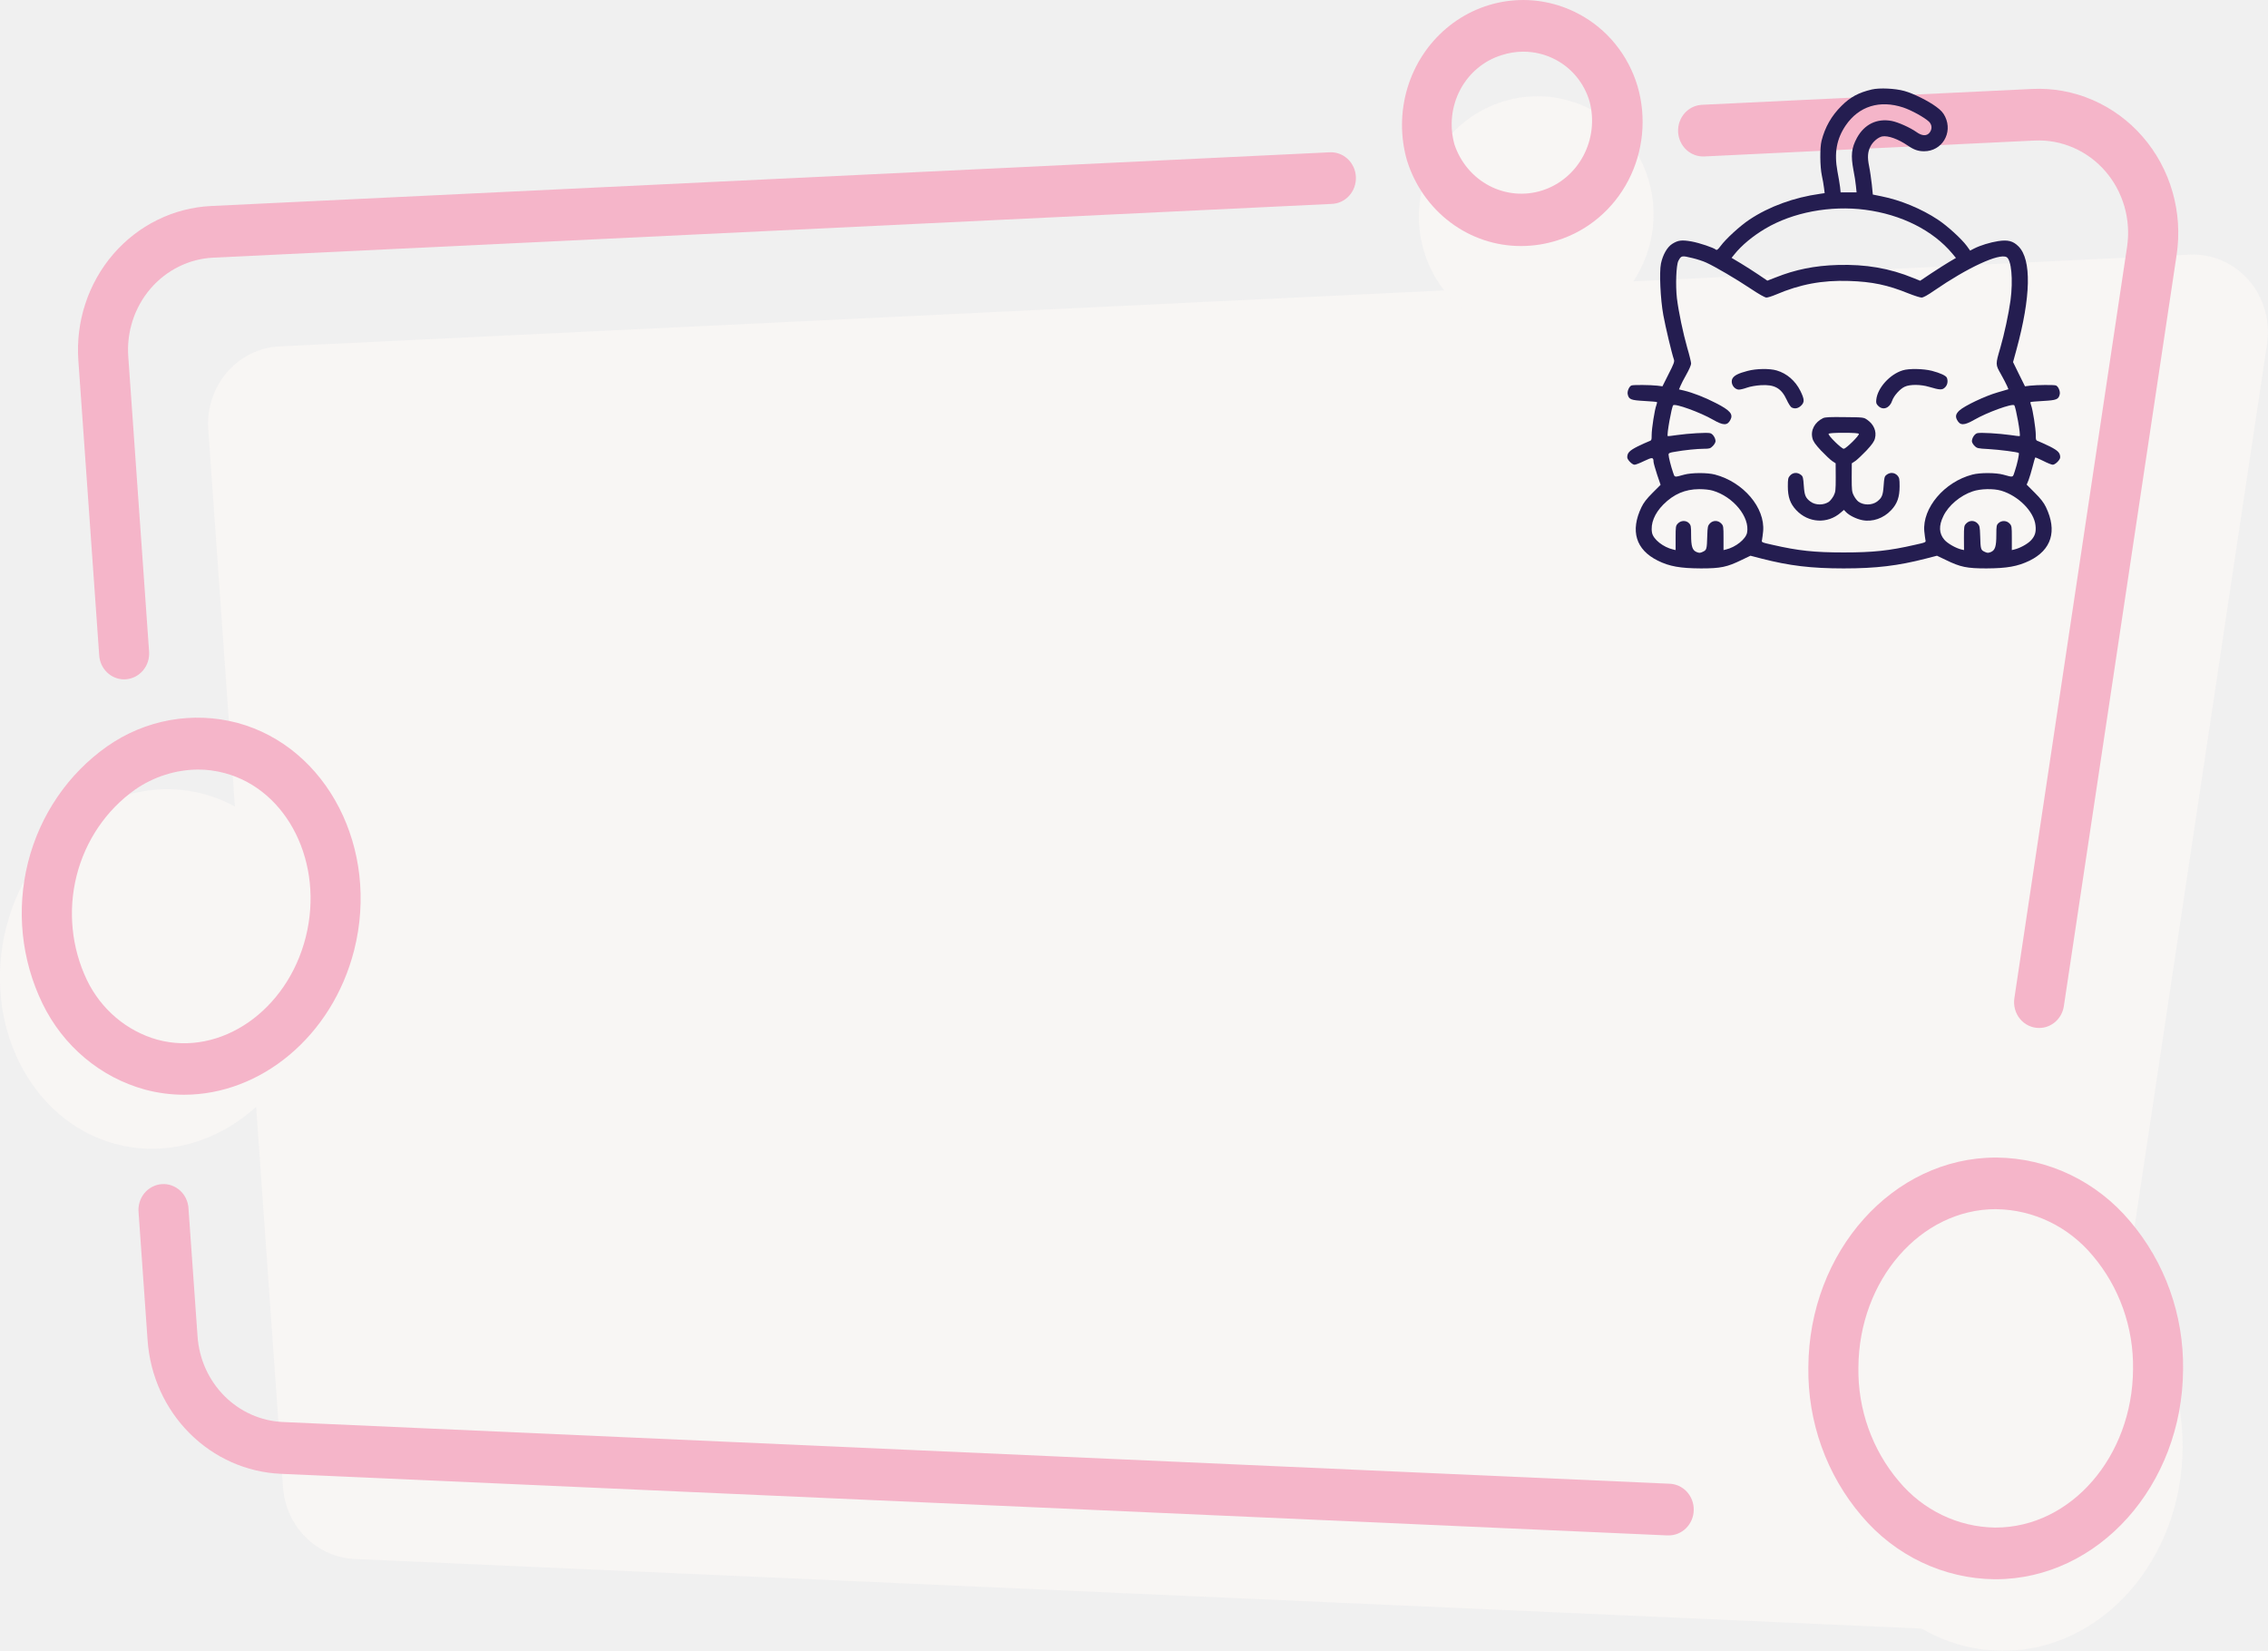
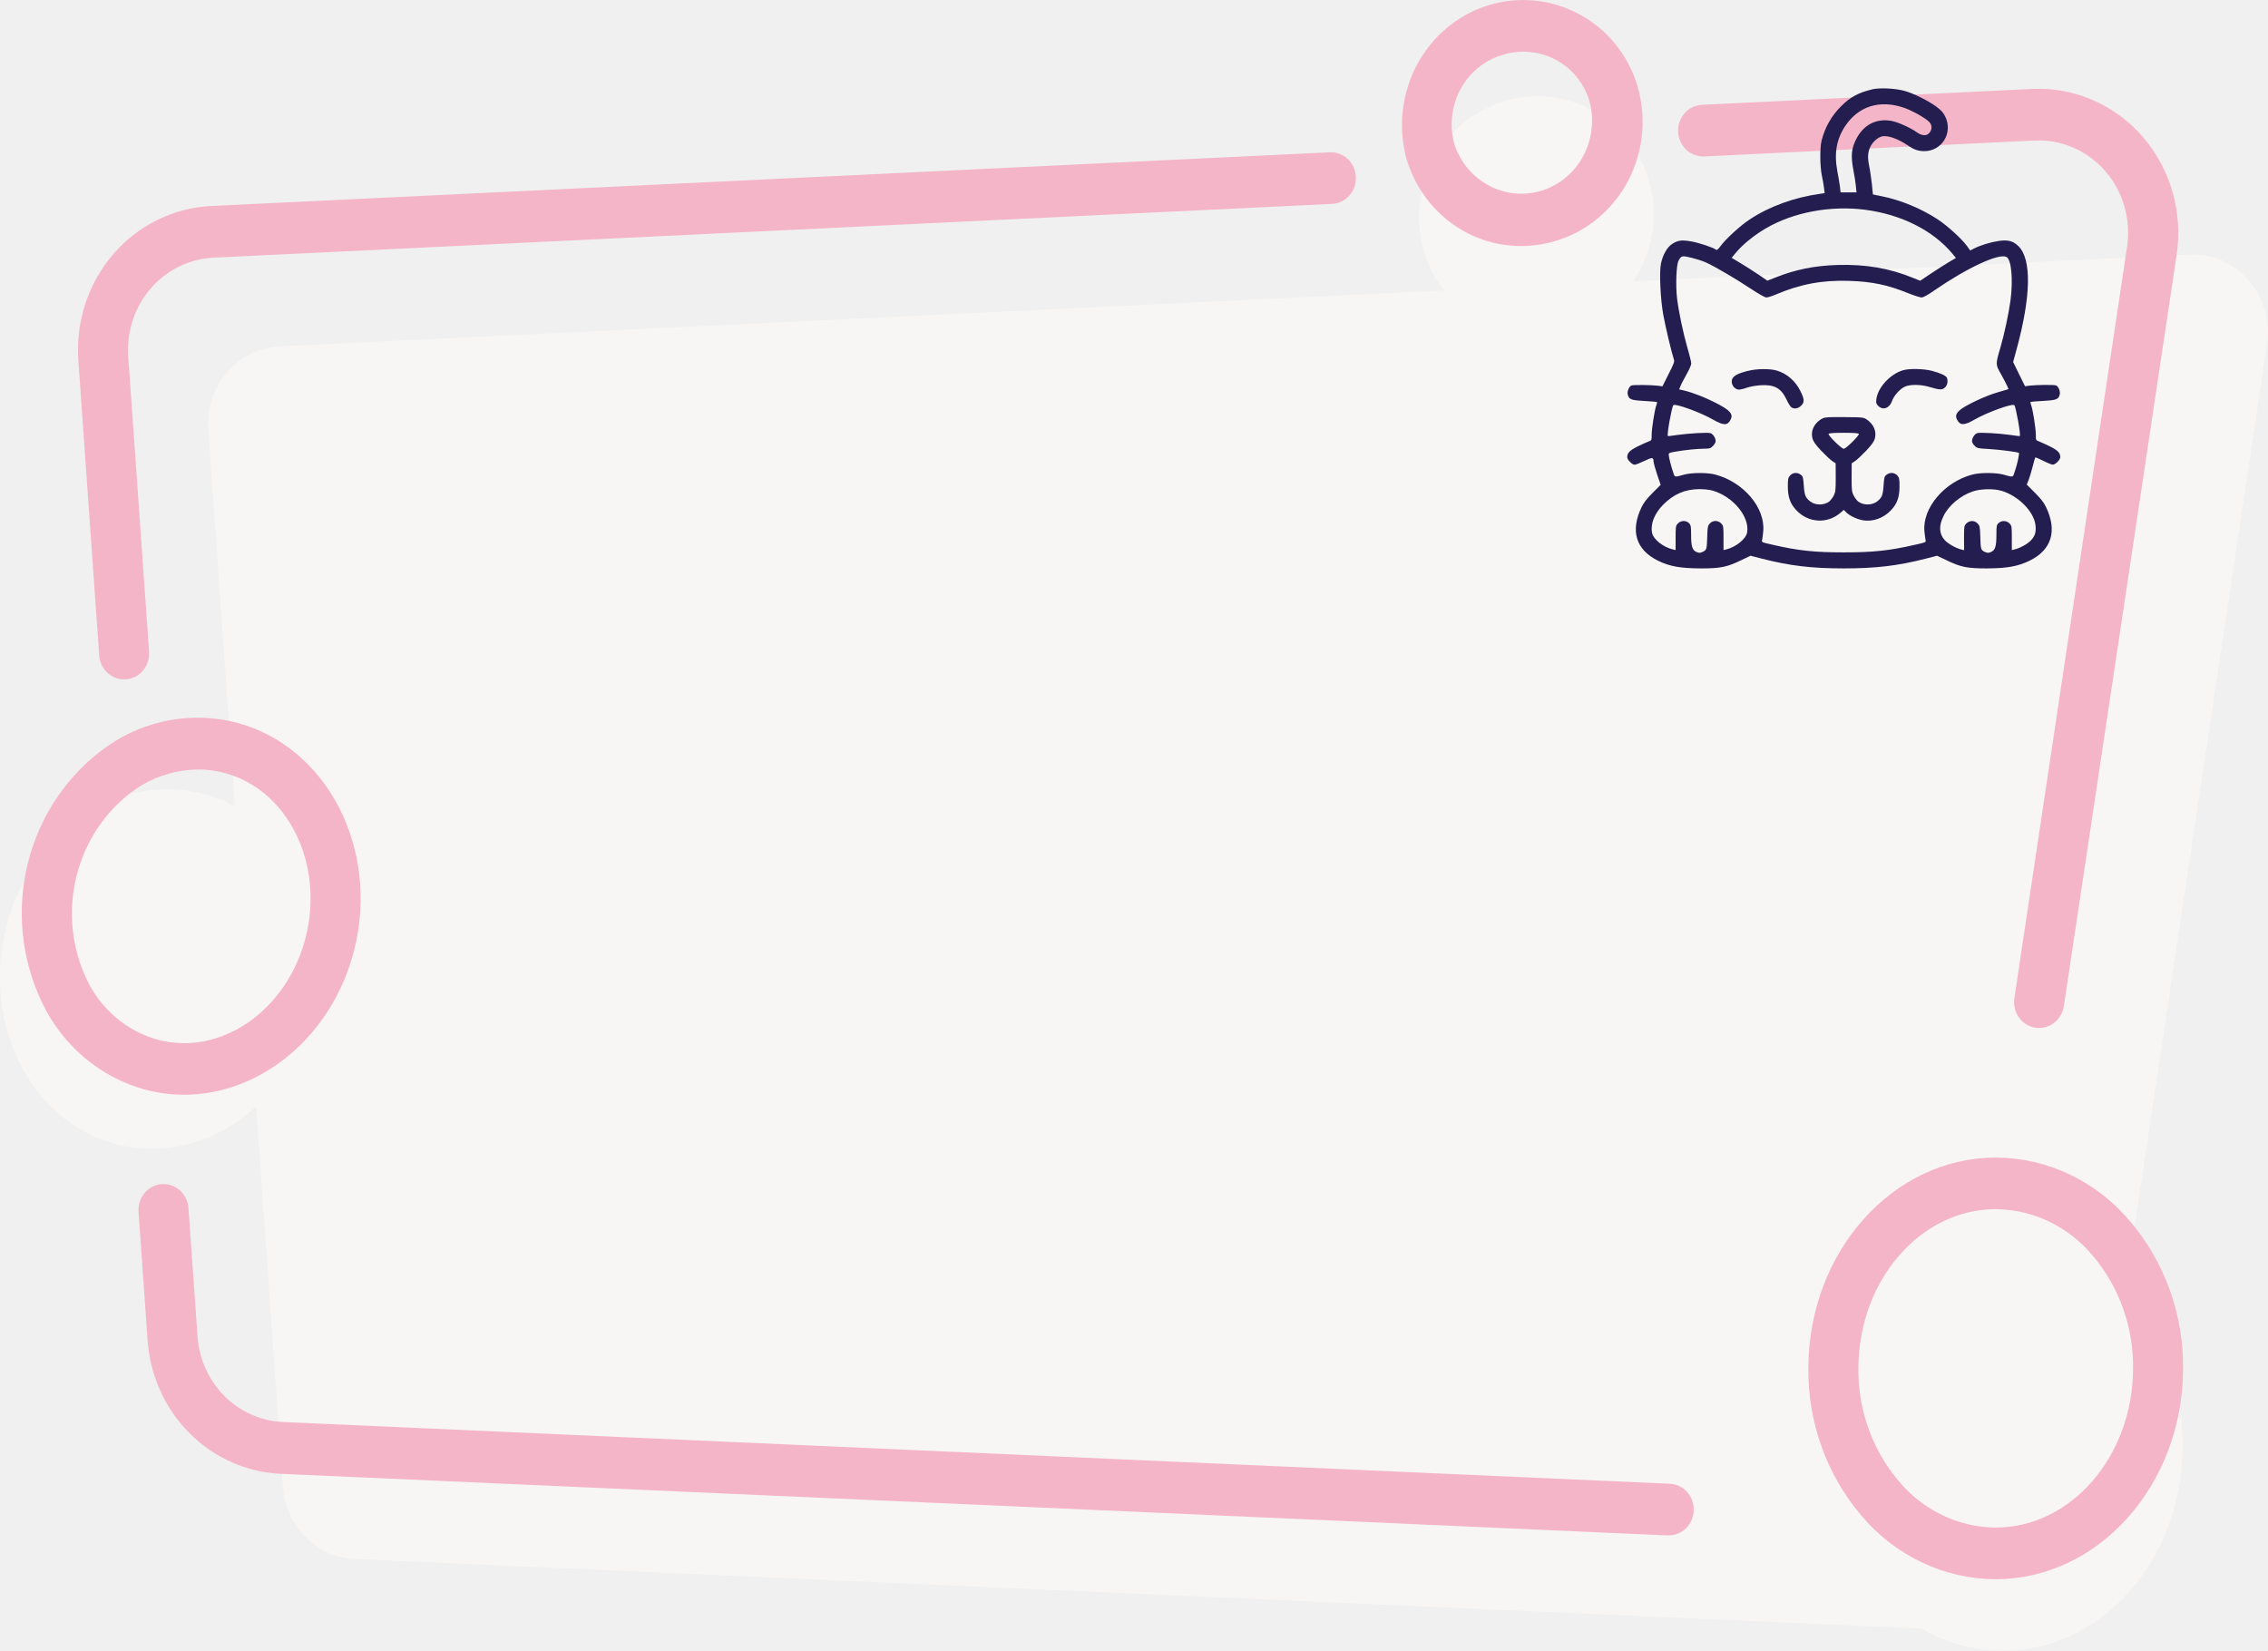
- <svg xmlns="http://www.w3.org/2000/svg" viewBox="0 0 283 206" preserveAspectRatio="none" fill="none" version="1.1">
-   <g opacity="0.8" clip-path="url(#clip0_13_811)" id="g3419">
-     <path d="M25.986 53.581L35.313 185.588C35.481 187.952 36.484 190.171 38.133 191.822C39.782 193.474 41.961 194.443 44.256 194.545L250.322 203.695C252.627 203.796 254.887 203.017 256.67 201.507C258.453 199.997 259.635 197.862 259.988 195.51L282.884 42.913C283.097 41.496 283.002 40.049 282.607 38.675C282.211 37.302 281.524 36.036 280.596 34.969C279.668 33.903 278.522 33.063 277.241 32.51C275.96 31.956 274.575 31.704 273.188 31.77L34.883 43.221C33.635 43.282 32.41 43.6 31.283 44.158C30.155 44.715 29.147 45.499 28.318 46.465C27.489 47.43 26.855 48.557 26.455 49.779C26.054 51.002 25.895 52.294 25.986 53.581Z" fill="#FAF7F5" id="path3399" />
-     <path d="M195.945 41.079C203.68 38.609 208.047 30.255 205.697 22.419C203.348 14.583 195.173 10.233 187.438 12.702C179.702 15.171 175.336 23.525 177.685 31.361C180.035 39.197 188.21 43.548 195.945 41.079Z" fill="#FAF7F5" id="path3401" />
-     <path d="M39.074 126.061C36.041 138.122 24.99 145.592 14.414 142.754C3.838 139.916 -2.269 127.829 0.764 115.774C3.797 103.718 14.849 96.243 25.425 99.08C36.001 101.918 42.118 114 39.074 126.061Z" fill="#FAF7F5" id="path3403" />
-     <path d="M254.443 128.277C253.992 128.279 253.545 128.18 253.134 127.986C252.724 127.792 252.359 127.509 252.065 127.155C251.771 126.801 251.555 126.385 251.433 125.937C251.31 125.489 251.283 125.018 251.354 124.558L265.414 30.809C265.667 29.122 265.554 27.398 265.083 25.762C264.611 24.125 263.793 22.617 262.688 21.347C261.582 20.077 260.217 19.076 258.69 18.418C257.164 17.759 255.515 17.459 253.862 17.538L212.66 19.521C212.25 19.54 211.84 19.476 211.454 19.332C211.068 19.189 210.713 18.968 210.41 18.682C210.107 18.397 209.861 18.053 209.687 17.669C209.512 17.286 209.413 16.871 209.394 16.448C209.375 16.025 209.437 15.602 209.576 15.204C209.716 14.806 209.93 14.44 210.206 14.127C210.483 13.814 210.816 13.56 211.188 13.38C211.559 13.2 211.962 13.098 212.372 13.078L253.574 11.101C256.154 10.976 258.728 11.445 261.111 12.474C263.493 13.503 265.624 15.065 267.349 17.049C269.075 19.032 270.351 21.387 271.085 23.942C271.82 26.497 271.994 29.188 271.596 31.822L257.527 125.549C257.414 126.309 257.04 127.002 256.475 127.502C255.909 128.003 255.188 128.277 254.443 128.277Z" fill="#F6A6BF" id="path3405" />
-     <path d="M208.149 191.598H208.013L35.035 183.913C30.769 183.723 26.72 181.922 23.656 178.853C20.593 175.785 18.728 171.661 18.418 167.267L17.295 151.325C17.25 150.895 17.29 150.46 17.412 150.046C17.533 149.632 17.734 149.247 18.003 148.915C18.271 148.583 18.602 148.31 18.975 148.113C19.348 147.915 19.756 147.797 20.174 147.765C20.592 147.734 21.012 147.79 21.409 147.929C21.806 148.069 22.171 148.289 22.484 148.577C22.797 148.866 23.05 149.216 23.228 149.607C23.407 149.999 23.507 150.423 23.523 150.856L24.651 166.777C24.848 169.594 26.043 172.239 28.007 174.207C29.971 176.175 32.568 177.329 35.303 177.45L208.286 185.15C208.696 185.159 209.101 185.251 209.476 185.421C209.852 185.591 210.192 185.836 210.476 186.142C210.76 186.448 210.983 186.808 211.132 187.203C211.281 187.597 211.353 188.018 211.344 188.441C211.336 188.865 211.246 189.282 211.081 189.67C210.916 190.058 210.679 190.408 210.383 190.701C210.087 190.994 209.737 191.224 209.355 191.378C208.973 191.532 208.565 191.606 208.154 191.598H208.149Z" fill="#F6A6BF" id="path3407" />
-     <path d="M15.489 84.776C14.701 84.776 13.942 84.467 13.365 83.913C12.788 83.358 12.436 82.599 12.38 81.787L9.776 44.963C9.608 42.57 9.905 40.167 10.651 37.894C11.397 35.622 12.576 33.527 14.119 31.732C15.662 29.938 17.538 28.48 19.636 27.446C21.733 26.411 24.011 25.82 26.333 25.708L165.818 19.01C166.236 18.976 166.656 19.029 167.053 19.165C167.45 19.302 167.817 19.52 168.131 19.805C168.445 20.091 168.7 20.439 168.882 20.828C169.063 21.218 169.166 21.641 169.186 22.073C169.206 22.504 169.141 22.935 168.996 23.341C168.851 23.746 168.628 24.117 168.342 24.432C168.055 24.747 167.71 24.999 167.327 25.173C166.943 25.348 166.53 25.441 166.112 25.447L26.621 32.151C25.132 32.221 23.671 32.599 22.326 33.262C20.98 33.925 19.777 34.859 18.788 36.009C17.798 37.16 17.042 38.503 16.564 39.961C16.086 41.418 15.896 42.959 16.005 44.493L18.603 81.318C18.663 82.17 18.393 83.012 17.851 83.658C17.31 84.305 16.542 84.703 15.716 84.766L15.489 84.776Z" fill="#F6A6BF" id="path3409" />
-     <path d="M189.822 30.7C186.642 30.715 183.54 29.679 180.97 27.745C178.4 25.81 176.498 23.078 175.541 19.948C174.717 17.02 174.743 13.906 175.616 10.992C176.489 8.079 178.17 5.493 180.452 3.556C182.734 1.618 185.516 0.413 188.455 0.09C191.394 -0.234 194.36 0.339 196.986 1.737C198.733 2.657 200.283 3.929 201.545 5.478C202.806 7.028 203.754 8.822 204.332 10.756C205.473 14.677 205.06 18.904 203.184 22.51C201.309 26.117 198.123 28.809 194.327 29.995C192.868 30.46 191.35 30.698 189.822 30.7ZM190.085 6.447C189.177 6.449 188.273 6.591 187.406 6.87C185.186 7.544 183.317 9.099 182.208 11.194C181.099 13.289 180.841 15.753 181.491 18.044C182.241 20.277 183.802 22.122 185.845 23.189C187.889 24.257 190.254 24.463 192.442 23.764C194.63 23.065 196.469 21.516 197.57 19.444C198.672 17.372 198.95 14.94 198.346 12.66C198.016 11.541 197.47 10.502 196.741 9.606C196.012 8.709 195.115 7.974 194.104 7.444C192.86 6.788 191.483 6.447 190.085 6.447Z" fill="#F6A6BF" id="path3411" />
-     <path d="M22.967 136.609C21.317 136.609 19.674 136.392 18.078 135.962C15.336 135.21 12.779 133.866 10.577 132.017C8.376 130.169 6.58 127.86 5.308 125.242C2.654 119.785 2.011 113.52 3.499 107.61C4.987 101.701 8.505 96.551 13.397 93.118C15.746 91.476 18.405 90.367 21.2 89.865C23.995 89.362 26.861 89.477 29.61 90.202C40.848 93.227 47.38 105.94 44.195 118.554C41.455 129.337 32.517 136.609 22.967 136.609ZM24.711 96.029C21.907 96.052 19.172 96.924 16.845 98.538C13.248 101.096 10.663 104.903 9.562 109.264C8.46 113.626 8.915 118.251 10.844 122.294C11.719 124.107 12.956 125.708 14.474 126.992C15.992 128.276 17.756 129.214 19.651 129.744C27.537 131.867 35.828 126.123 38.149 116.953C40.464 107.777 35.934 98.59 28.038 96.472C26.952 96.179 25.834 96.03 24.711 96.029Z" fill="#F6A6BF" id="path3413" />
-     <path d="M272.348 180.611C272.272 194.695 262.186 206.073 249.821 206C237.455 205.927 227.496 194.445 227.577 180.35C227.658 166.254 237.743 154.893 250.104 154.96C262.464 155.028 272.424 166.52 272.348 180.611Z" fill="#FAF7F5" id="path3415" />
-     <path d="M249.002 197.069H248.88C245.729 197.035 242.62 196.311 239.759 194.946C236.898 193.581 234.35 191.606 232.283 189.15C227.916 184.039 225.55 177.434 225.645 170.621C225.721 156.16 236.211 144.449 249.042 144.449H249.168C252.319 144.483 255.428 145.207 258.288 146.572C261.148 147.937 263.695 149.912 265.76 152.368C270.128 157.479 272.496 164.084 272.403 170.897C272.322 185.353 261.837 197.069 249.002 197.069ZM249.042 150.886C239.639 150.886 231.95 159.754 231.889 170.652C231.808 175.867 233.61 180.926 236.944 184.847C238.431 186.628 240.268 188.064 242.332 189.06C244.397 190.055 246.642 190.587 248.921 190.621H249.007C258.415 190.621 266.099 181.753 266.16 170.855C266.243 165.64 264.44 160.58 261.104 156.661C259.617 154.881 257.781 153.447 255.718 152.453C253.654 151.458 251.41 150.926 249.133 150.891L249.042 150.886Z" fill="#F6A6BF" id="path3417" />
+ <svg xmlns="http://www.w3.org/2000/svg" fill="none" preserveAspectRatio="none" version="1.1" viewBox="0 0 283 206">
+   <g clip-path="url(#a)" opacity=".8">
+     <path d="m25.986 53.58 9.327 132.008a9.803 9.803 0 0 0 2.82 6.234 9.23 9.23 0 0 0 6.123 2.723l206.066 9.15a9.193 9.193 0 0 0 6.348-2.188 9.75 9.75 0 0 0 3.318-5.997l22.896-152.597a9.976 9.976 0 0 0-.277-4.238 9.762 9.762 0 0 0-2.011-3.706 9.384 9.384 0 0 0-3.355-2.46 9.116 9.116 0 0 0-4.053-.74L34.884 43.22a9.136 9.136 0 0 0-3.6.938 9.4 9.4 0 0 0-2.966 2.307 9.743 9.743 0 0 0-1.863 3.314 9.953 9.953 0 0 0-.47 3.802Z" fill="#FAF7F5" />
+     <path d="M195.945 41.079c7.735-2.47 12.102-10.824 9.752-18.66-2.349-7.836-10.524-12.186-18.26-9.717-7.735 2.47-12.1 10.823-9.752 18.66 2.35 7.835 10.525 12.186 18.26 9.717Zm-156.87 84.982c-3.034 12.061-14.085 19.531-24.66 16.693C3.837 139.916-2.27 127.83.764 115.774c3.032-12.056 14.084-19.53 24.66-16.694C36 101.918 42.117 114 39.074 126.061Z" fill="#FAF7F5" />
+     <path d="M254.443 128.277a3.034 3.034 0 0 1-1.31-.29 3.13 3.13 0 0 1-1.068-.832 3.24 3.24 0 0 1-.632-1.218 3.308 3.308 0 0 1-.079-1.38l14.06-93.748c.253-1.688.14-3.412-.33-5.048a11.638 11.638 0 0 0-2.396-4.415 11.175 11.175 0 0 0-3.998-2.93 10.854 10.854 0 0 0-4.828-.88L212.66 19.52a3.04 3.04 0 0 1-1.206-.19 3.107 3.107 0 0 1-1.044-.65 3.218 3.218 0 0 1-.723-1.011 3.325 3.325 0 0 1-.111-2.465c.14-.4.354-.765.63-1.078.277-.313.61-.567.982-.747.371-.18.774-.282 1.184-.302l41.202-1.977a16.94 16.94 0 0 1 7.537 1.374 17.436 17.436 0 0 1 6.238 4.575 18.117 18.117 0 0 1 3.736 6.893c.735 2.555.91 5.246.511 7.88l-14.07 93.727a3.245 3.245 0 0 1-1.05 1.953c-.567.5-1.288.775-2.033.775Zm-46.294 63.321h-.136l-172.978-7.685c-4.266-.19-8.315-1.991-11.379-5.06-3.063-3.068-4.928-7.192-5.238-11.586l-1.123-15.942a3.32 3.32 0 0 1 .117-1.28 3.26 3.26 0 0 1 .59-1.13c.27-.332.6-.605.973-.802.373-.198.78-.316 1.199-.348a3.07 3.07 0 0 1 2.31.812 3.28 3.28 0 0 1 1.04 2.279l1.127 15.92c.197 2.818 1.392 5.463 3.356 7.43a10.995 10.995 0 0 0 7.296 3.244l172.983 7.7c.41.009.815.1 1.19.27.376.17.716.416 1 .722a3.284 3.284 0 0 1 .868 2.3 3.3 3.3 0 0 1-.263 1.228 3.225 3.225 0 0 1-.698 1.031 3.122 3.122 0 0 1-1.028.677 3.05 3.05 0 0 1-1.2.22h-.006ZM15.49 84.776a3.067 3.067 0 0 1-2.125-.863 3.26 3.26 0 0 1-.985-2.126L9.776 44.963a18.506 18.506 0 0 1 .875-7.069 18.114 18.114 0 0 1 3.468-6.162 17.479 17.479 0 0 1 5.517-4.286 16.986 16.986 0 0 1 6.697-1.738l139.485-6.698a3.047 3.047 0 0 1 2.313.795c.314.286.57.634.751 1.023a3.318 3.318 0 0 1 .114 2.513 3.252 3.252 0 0 1-.654 1.09 3.131 3.131 0 0 1-1.015.742 3.05 3.05 0 0 1-1.215.274l-139.49 6.704a10.89 10.89 0 0 0-4.296 1.122 11.198 11.198 0 0 0-3.538 2.746 11.603 11.603 0 0 0-2.224 3.952 11.857 11.857 0 0 0-.56 4.532l2.6 36.825a3.29 3.29 0 0 1-.753 2.34 3.092 3.092 0 0 1-2.134 1.108l-.228.01ZM189.821 30.7a14.596 14.596 0 0 1-8.852-2.955c-2.57-1.935-4.472-4.667-5.43-7.797a16.073 16.073 0 0 1 .076-8.956 15.633 15.633 0 0 1 4.836-7.436A14.876 14.876 0 0 1 188.455.09a14.702 14.702 0 0 1 8.53 1.647 14.75 14.75 0 0 1 4.56 3.74 15.3 15.3 0 0 1 2.787 5.279 15.896 15.896 0 0 1-1.148 11.754c-1.875 3.607-5.06 6.299-8.857 7.485a14.88 14.88 0 0 1-4.505.705Zm.263-24.253a8.79 8.79 0 0 0-2.68.423c-2.219.674-4.088 2.23-5.197 4.324a9.266 9.266 0 0 0-.717 6.85c.752 2.233 2.313 4.078 4.356 5.145a8.581 8.581 0 0 0 6.597.575c2.188-.699 4.027-2.248 5.128-4.32a9.365 9.365 0 0 0 .776-6.784 8.772 8.772 0 0 0-1.605-3.054 8.475 8.475 0 0 0-2.637-2.162 8.612 8.612 0 0 0-4.02-.997ZM22.967 136.609c-1.65 0-3.293-.217-4.89-.647a19.809 19.809 0 0 1-7.5-3.945 20.574 20.574 0 0 1-5.27-6.775A25.915 25.915 0 0 1 3.5 107.61c1.488-5.91 5.006-11.059 9.898-14.492a19.71 19.71 0 0 1 7.803-3.253 19.45 19.45 0 0 1 8.41.337c11.238 3.025 17.77 15.738 14.585 28.352-2.74 10.783-11.678 18.055-21.228 18.055Zm1.744-40.58a13.988 13.988 0 0 0-7.866 2.5c-3.597 2.557-6.182 6.364-7.283 10.725a19.323 19.323 0 0 0 1.282 13.03 14.278 14.278 0 0 0 3.63 4.698 13.756 13.756 0 0 0 5.177 2.752c7.886 2.123 16.177-3.62 18.498-12.79 2.315-9.178-2.215-18.365-10.11-20.483a12.817 12.817 0 0 0-3.328-.443Z" fill="#F6A6BF" />
+     <path d="M272.348 180.611c-.076 14.084-10.162 25.462-22.527 25.39-12.366-.07-22.325-11.55-22.244-25.65.08-14.09 10.166-25.45 22.527-25.39 12.36.07 22.32 11.56 22.244 25.65Z" fill="#FAF7F5" />
+     <path d="M249.002 197.069h-.122a21.717 21.717 0 0 1-9.121-2.123 22.369 22.369 0 0 1-7.476-5.796c-4.367-5.111-6.733-11.716-6.638-18.529.076-14.461 10.566-26.172 23.397-26.172h.126c3.15.034 6.26.758 9.12 2.123a22.344 22.344 0 0 1 7.472 5.796c4.368 5.111 6.736 11.716 6.643 18.529-.081 14.456-10.566 26.172-23.401 26.172Zm.04-46.183c-9.403 0-17.092 8.868-17.153 19.766-.081 5.215 1.721 10.274 5.055 14.195a16.195 16.195 0 0 0 5.388 4.213 15.71 15.71 0 0 0 6.59 1.56h.085c9.408 0 17.092-8.867 17.153-19.765.083-5.215-1.72-10.275-5.056-14.194a16.17 16.17 0 0 0-5.386-4.208 15.712 15.712 0 0 0-6.585-1.562l-.09-.005Z" fill="#F6A6BF" />
  </g>
-   <path d="M233.574 11.164C231.922 11.551 230.891 12.101 229.777 13.215C228.535 14.445 227.727 15.863 227.293 17.562C227.07 18.453 227.094 20.785 227.328 21.898C227.434 22.379 227.562 23.082 227.598 23.445L227.68 24.102L227.117 24.184C223.848 24.641 220.754 25.766 218.293 27.406C217.098 28.203 215.352 29.809 214.695 30.699C214.402 31.098 214.227 31.25 214.133 31.168C213.816 30.898 212.082 30.324 211.098 30.137C209.832 29.914 209.387 29.973 208.648 30.441C208.027 30.84 207.488 31.789 207.254 32.891C207.031 33.969 207.184 37.32 207.547 39.312C207.816 40.789 208.602 44.094 208.871 44.867C208.965 45.113 208.848 45.43 208.203 46.684L207.441 48.207L206.797 48.125C205.941 48.031 203.82 48.008 203.574 48.102C203.281 48.219 203.023 48.828 203.105 49.203C203.246 49.848 203.504 49.941 205.168 50.035C206.012 50.082 206.727 50.141 206.75 50.176C206.785 50.199 206.75 50.375 206.68 50.562C206.469 51.09 206.094 53.504 206.094 54.266C206.094 54.945 206.082 54.957 205.719 55.086C205.508 55.168 204.875 55.449 204.324 55.719C203.316 56.234 203.047 56.516 203.047 57.066C203.047 57.371 203.656 57.992 203.961 57.992C204.102 57.992 204.641 57.781 205.168 57.523C206.199 57.031 206.316 57.043 206.328 57.641C206.34 57.805 206.539 58.508 206.773 59.223L207.207 60.5L206.199 61.508C205.484 62.223 205.098 62.715 204.828 63.277C203.398 66.242 204.113 68.598 206.855 69.957C208.309 70.684 209.68 70.918 212.246 70.93C214.707 70.93 215.492 70.766 217.32 69.875L218.422 69.348L219.781 69.699C223.285 70.602 226.016 70.93 230.059 70.93C234.102 70.93 236.832 70.602 240.336 69.699L241.695 69.348L242.797 69.875C244.625 70.766 245.41 70.93 247.871 70.93C250.426 70.918 251.75 70.684 253.238 69.969C255.992 68.621 256.719 66.254 255.289 63.277C255.02 62.715 254.633 62.223 253.906 61.496L252.887 60.477L253.121 59.914C253.238 59.598 253.473 58.848 253.625 58.238C253.777 57.629 253.93 57.113 253.953 57.09C253.977 57.055 254.422 57.254 254.949 57.512C255.465 57.781 256.004 57.992 256.145 57.992C256.449 57.992 257.07 57.383 257.07 57.066C257.07 56.516 256.801 56.234 255.793 55.719C255.242 55.449 254.609 55.168 254.41 55.086C254.035 54.957 254.023 54.945 254.023 54.266C254.023 53.504 253.648 51.09 253.438 50.562C253.367 50.375 253.332 50.199 253.367 50.176C253.391 50.141 254.105 50.082 254.949 50.035C256.613 49.941 256.871 49.848 257.012 49.203C257.094 48.828 256.836 48.219 256.543 48.102C256.297 48.008 254.176 48.031 253.32 48.125L252.676 48.207L251.926 46.695L251.188 45.184L251.609 43.648C253.414 37.039 253.52 32.398 251.867 30.746C251.188 30.066 250.543 29.902 249.324 30.09C248.34 30.242 247.109 30.617 246.324 31.016L245.832 31.273L245.422 30.699C244.754 29.797 242.984 28.18 241.801 27.406C239.797 26.07 237.148 24.969 234.781 24.5L233.691 24.277L233.562 23C233.48 22.297 233.34 21.277 233.223 20.727C233 19.625 233.047 18.969 233.387 18.289C233.691 17.68 234.348 17.129 234.863 17.023C235.59 16.895 236.844 17.34 238.062 18.172C238.812 18.688 239.352 18.875 240.09 18.875C242.316 18.875 243.699 16.59 242.715 14.562C242.469 14.059 242.211 13.777 241.613 13.332C240.617 12.594 238.742 11.656 237.617 11.351C236.48 11.035 234.523 10.941 233.574 11.164ZM237.488 13.414C238.508 13.754 240.125 14.645 240.699 15.184C241.086 15.57 241.121 16.109 240.77 16.555C240.418 17 239.82 16.977 239.129 16.473C238.332 15.91 236.832 15.242 236.035 15.09C234.195 14.75 232.637 15.512 231.711 17.199C231.02 18.477 230.926 19.391 231.277 21.254C231.406 21.898 231.547 22.777 231.582 23.211L231.664 24.008H230.668H229.672L229.602 23.328C229.555 22.965 229.414 22.074 229.273 21.371C228.852 19.086 229.168 17.328 230.305 15.652C231.945 13.25 234.547 12.441 237.488 13.414ZM232.73 26.176C237.242 26.762 241.18 28.742 243.605 31.637L244.062 32.188L243.207 32.691C242.75 32.961 241.742 33.605 240.98 34.109L239.598 35.035L238.754 34.695C235.801 33.477 232.801 32.961 229.297 33.066C226.438 33.148 224.012 33.641 221.551 34.625L220.531 35.023L219.441 34.285C218.832 33.875 217.824 33.23 217.203 32.855L216.066 32.176L216.406 31.754C217.309 30.617 218.727 29.445 220.273 28.531C223.707 26.492 228.406 25.613 232.73 26.176ZM211.215 32.211C211.754 32.34 212.516 32.586 212.914 32.773C214.039 33.289 216.582 34.777 218.445 36.02C219.477 36.711 220.227 37.133 220.414 37.133C220.578 37.133 221.105 36.969 221.574 36.77C224.609 35.469 227.387 34.953 230.703 35.059C233.598 35.152 235.52 35.551 238.145 36.617C238.859 36.898 239.586 37.133 239.773 37.133C239.984 37.133 240.523 36.84 241.344 36.266C245.516 33.395 249.43 31.578 250.379 32.082C250.977 32.41 251.211 34.895 250.871 37.484C250.648 39.125 250.086 41.738 249.605 43.379C248.984 45.5 248.984 45.477 249.676 46.695C249.992 47.27 250.344 47.926 250.438 48.16L250.613 48.57L249.254 48.969C247.695 49.414 245.117 50.645 244.484 51.23C244.039 51.652 243.969 51.969 244.203 52.402C244.578 53.117 245.07 53.117 246.359 52.379C247.965 51.453 251.105 50.316 251.34 50.574C251.539 50.809 252.16 54.277 252.02 54.418C251.996 54.441 251.469 54.383 250.859 54.289C249.465 54.09 247.121 53.949 246.723 54.055C246.395 54.137 246.055 54.652 246.055 55.062C246.055 55.203 246.195 55.461 246.383 55.637C246.688 55.941 246.781 55.965 248.105 56.035C249.5 56.117 251.773 56.41 251.902 56.527C251.984 56.621 251.715 57.898 251.41 58.789C251.141 59.621 251.258 59.586 249.98 59.234C249.066 58.977 247.074 58.965 246.113 59.223C242.621 60.125 239.855 63.395 240.113 66.301C240.16 66.723 240.219 67.215 240.254 67.379C240.336 67.672 240.312 67.684 238.941 67.988C235.73 68.727 233.715 68.938 230.059 68.938C226.402 68.938 224.387 68.727 221.176 67.988C219.805 67.684 219.781 67.672 219.863 67.379C219.898 67.215 219.957 66.723 220.004 66.301C220.262 63.359 217.543 60.16 214.004 59.223C213.055 58.965 211.062 58.977 210.137 59.234C208.895 59.574 208.977 59.598 208.766 58.965C208.508 58.227 208.203 57.02 208.203 56.738C208.203 56.539 208.332 56.48 209 56.375C210.172 56.164 211.801 56 212.633 56C213.301 56 213.418 55.965 213.723 55.66C213.91 55.473 214.062 55.203 214.062 55.062C214.062 54.652 213.723 54.137 213.395 54.055C212.996 53.949 210.652 54.09 209.258 54.289C208.648 54.383 208.121 54.441 208.098 54.418C207.957 54.277 208.578 50.809 208.777 50.574C209.012 50.316 212.152 51.453 213.758 52.379C215.047 53.117 215.539 53.117 215.914 52.402C216.301 51.688 215.891 51.207 214.098 50.293C212.715 49.578 211.262 49.016 210.113 48.734L209.504 48.594L209.68 48.172C209.773 47.926 210.113 47.281 210.43 46.719C210.758 46.145 211.016 45.547 211.016 45.371C211.016 45.184 210.805 44.305 210.535 43.402C210.008 41.551 209.457 38.926 209.246 37.227C209.059 35.609 209.152 33.09 209.422 32.562C209.785 31.883 209.82 31.871 211.215 32.211ZM213.723 61.227C216.277 61.977 218.363 64.519 218 66.465C217.848 67.273 216.57 68.293 215.352 68.574L215.059 68.644V67.133C215.059 65.703 215.047 65.609 214.777 65.328C214.379 64.906 213.746 64.906 213.348 65.328C213.102 65.598 213.066 65.738 213.031 66.875C212.984 68.527 212.961 68.633 212.48 68.855C212.141 69.019 212.035 69.019 211.707 68.891C211.168 68.668 211.016 68.188 211.016 66.758C211.016 65.691 210.992 65.539 210.758 65.293C210.395 64.906 209.738 64.93 209.363 65.328C209.094 65.609 209.082 65.703 209.082 67.133V68.644L208.789 68.574C207.547 68.293 206.305 67.309 206.141 66.488C205.93 65.352 206.445 64.074 207.547 62.961C208.859 61.648 210.266 61.051 212.023 61.039C212.656 61.039 213.336 61.109 213.723 61.227ZM249.699 61.227C251.844 61.859 253.801 63.828 253.988 65.551C254.082 66.371 253.941 66.875 253.426 67.426C253.004 67.883 252.043 68.41 251.328 68.574L251.035 68.644V67.133C251.035 65.703 251.023 65.609 250.754 65.328C250.391 64.941 249.758 64.918 249.371 65.281C249.125 65.516 249.102 65.633 249.102 66.746C249.102 68.188 248.949 68.668 248.41 68.891C248.082 69.019 247.977 69.019 247.637 68.855C247.156 68.633 247.133 68.527 247.086 66.875C247.051 65.738 247.016 65.598 246.77 65.328C246.371 64.906 245.738 64.906 245.34 65.328C245.07 65.609 245.059 65.703 245.059 67.133L245.07 68.644L244.766 68.574C244.074 68.422 242.996 67.812 242.609 67.344C241.941 66.57 241.906 65.598 242.492 64.402C243.125 63.078 244.602 61.836 246.137 61.32C247.121 60.98 248.727 60.945 249.699 61.227Z" fill="#241D50" id="path3421" />
-   <path d="M218.059 46.285C216.934 46.578 216.395 46.848 216.184 47.223C215.867 47.785 216.348 48.617 216.992 48.617C217.168 48.617 217.614 48.512 218 48.371C218.387 48.231 219.137 48.102 219.711 48.067C221.422 47.961 222.266 48.43 222.934 49.871C223.145 50.34 223.426 50.774 223.555 50.844C223.953 51.055 224.375 50.973 224.75 50.609C225.184 50.176 225.16 49.824 224.657 48.793C224.024 47.516 222.969 46.602 221.692 46.227C220.813 45.969 219.149 45.992 218.059 46.285Z" fill="#241D50" id="path3423" />
-   <path d="M237.418 46.215C235.813 46.707 234.289 48.395 234.125 49.848C234.078 50.281 234.113 50.399 234.371 50.656C234.957 51.242 235.789 50.938 236.094 50.024C236.305 49.391 237.078 48.524 237.676 48.254C238.332 47.949 239.668 47.961 240.723 48.278C242.059 48.676 242.363 48.688 242.703 48.336C243.008 48.043 243.09 47.574 242.938 47.153C242.832 46.883 242.129 46.555 241.063 46.274C239.996 46.004 238.191 45.969 237.418 46.215Z" fill="#241D50" id="path3425" />
-   <path d="M227.48 52.179C226.438 52.683 225.898 53.691 226.156 54.687C226.25 55.086 226.508 55.449 227.223 56.222C227.75 56.773 228.371 57.359 228.605 57.523L229.051 57.816L229.062 59.574C229.062 61.179 229.039 61.391 228.805 61.859C228.652 62.141 228.395 62.469 228.23 62.597C227.586 63.066 226.543 63.066 225.91 62.597C225.289 62.129 225.16 61.812 225.078 60.617C225.008 59.621 224.973 59.457 224.738 59.269C224.293 58.906 223.719 58.941 223.355 59.351C223.121 59.609 223.086 59.773 223.086 60.687C223.086 62.023 223.379 62.855 224.129 63.652C225.641 65.269 228.043 65.41 229.684 63.969L230.082 63.629L230.34 63.898C230.727 64.308 231.617 64.754 232.367 64.906C233.645 65.164 235.027 64.683 235.988 63.652C236.738 62.855 237.031 62.023 237.031 60.687C237.031 59.773 236.996 59.609 236.773 59.351C236.398 58.941 235.824 58.906 235.379 59.269C235.145 59.457 235.109 59.621 235.039 60.617C234.957 61.812 234.828 62.129 234.207 62.597C233.574 63.066 232.531 63.066 231.887 62.597C231.723 62.469 231.465 62.141 231.324 61.859C231.078 61.391 231.055 61.179 231.055 59.574L231.066 57.816L231.512 57.523C231.746 57.359 232.367 56.773 232.895 56.222C233.609 55.449 233.867 55.086 233.961 54.687C234.184 53.832 233.809 52.953 233 52.391C232.543 52.074 232.543 52.074 230.188 52.051C228.348 52.027 227.75 52.051 227.48 52.179ZM231.945 54.137C232.051 54.312 230.34 56 230.059 56C229.777 56 228.066 54.312 228.172 54.137C228.23 54.054 228.828 54.008 230.059 54.008C231.289 54.008 231.887 54.054 231.945 54.137Z" fill="#241D50" id="path3427" />
-   <defs id="defs3434">
-     <clipPath id="clip0_13_811">
-       <rect width="283" height="206" fill="white" id="rect3431" />
+   <path d="M233.574 11.164c-1.652.387-2.683.938-3.797 2.05a9.123 9.123 0 0 0-2.484 4.348c-.223.89-.2 3.223.035 4.336.106.48.234 1.184.27 1.547l.082.657-.563.082c-3.269.457-6.363 1.582-8.824 3.222-1.195.797-2.941 2.403-3.598 3.293-.293.399-.468.55-.562.469-.317-.27-2.051-.844-3.035-1.031-1.266-.223-1.711-.164-2.45.304-.621.399-1.16 1.348-1.394 2.45-.223 1.078-.07 4.43.293 6.422.27 1.476 1.055 4.78 1.324 5.554.094.246-.023.563-.668 1.817l-.762 1.523-.644-.082c-.856-.094-2.977-.117-3.223-.023-.293.117-.551.726-.47 1.101.142.645.4.738 2.064.832.844.047 1.559.106 1.582.14.035.024 0 .2-.07.388-.211.527-.586 2.94-.586 3.703 0 .68-.012.691-.375.82-.21.082-.844.363-1.395.633-1.008.515-1.277.797-1.277 1.347 0 .305.61.926.914.926.15 0 .68-.21 1.21-.469 1.03-.492 1.15-.48 1.16.118.019.164.21.867.45 1.582l.435 1.277-1.007 1.008c-.715.715-1.1 1.207-1.371 1.77-1.43 2.964-.715 5.32 2.027 6.68 1.454.726 2.825.96 5.39.972 2.46 0 3.248-.164 5.076-1.055l1.102-.527 1.36.351c3.503.903 6.234 1.23 10.277 1.23 4.044 0 6.774-.328 10.278-1.23l1.36-.351 1.102.527c1.828.89 2.613 1.055 5.074 1.055 2.554-.012 3.878-.246 5.366-.961 2.753-1.35 3.479-3.72 2.049-6.7-.27-.564-.656-1.056-1.383-1.78l-1.02-1.02.235-.565a19.66 19.66 0 0 0 .502-1.675c.152-.61.305-1.125.328-1.148.024-.035.469.164.996.422.516.27 1.055.48 1.196.48.304 0 .925-.61.925-.925 0-.551-.27-.833-1.277-1.348a30.327 30.327 0 0 0-1.383-.633c-.375-.13-.387-.14-.387-.82 0-.761-.375-3.175-.585-3.702-.07-.188-.106-.364-.07-.387.023-.035.737-.094 1.58-.14 1.665-.095 1.923-.188 2.064-.833.082-.375-.176-.984-.47-1.102-.245-.095-2.366-.072-3.222.022l-.643.082-.75-1.512-.738-1.511.42-1.536c1.806-6.61 1.912-11.25.259-12.902-.68-.68-1.323-.844-2.542-.656-.984.149-2.215.525-3 .924l-.492.257-.41-.575c-.668-.902-2.438-2.52-3.621-3.293-2.002-1.336-4.651-2.437-7.02-2.906l-1.09-.224-.126-1.277c-.083-.703-.223-1.723-.341-2.273-.222-1.102-.175-1.758.165-2.438.304-.61.96-1.16 1.476-1.266.727-.128 1.98.317 3.2 1.149.75.515 1.29.703 2.027.703 2.226 0 3.61-2.285 2.625-4.313-.246-.504-.504-.786-1.102-1.231-.996-.738-2.871-1.676-3.996-1.98-1.137-.316-3.094-.41-4.043-.187Zm3.914 2.25c1.02.34 2.637 1.23 3.211 1.77.387.386.422.925.07 1.37-.35.446-.95.423-1.64-.081-.8-.563-2.3-1.23-3.1-1.383-1.84-.34-3.4.422-4.328 2.11-.69 1.277-.784 2.19-.433 4.054.13.644.27 1.523.305 1.957l.082.797h-1.992l-.07-.68a35.471 35.471 0 0 0-.33-1.957c-.42-2.285-.105-4.043 1.032-5.719 1.64-2.402 4.242-3.21 7.183-2.238Zm-4.758 12.762c4.512.586 8.45 2.566 10.875 5.46l.457.552-.855.503a67.69 67.69 0 0 0-2.227 1.418l-1.382.926-.844-.34c-2.953-1.218-5.953-1.734-9.457-1.629-2.86.082-5.285.575-7.746 1.559l-1.02.398-1.08-.738a65.237 65.237 0 0 0-2.238-1.43l-1.137-.68.34-.42c.903-1.138 2.32-2.31 3.867-3.224 3.435-2.039 8.134-2.918 12.458-2.355Zm-21.515 6.035c.539.129 1.3.375 1.699.562 1.125.516 3.668 2.004 5.531 3.246 1.032.68 1.782 1.103 1.969 1.103.164-.001.691-.164 1.16-.364 3.035-1.301 5.813-1.817 9.129-1.711 2.895.092 4.817.49 7.442 1.557.714.281 1.44.516 1.628.516.21.001.75-.292 1.57-.866 4.173-2.87 8.087-4.688 9.036-4.184.598.328.832 2.813.492 5.402-.22 1.64-.78 4.254-1.26 5.895-.62 2.121-.62 2.097.07 3.316.32.576.67 1.231.767 1.466l.175.41-1.36.4c-1.558.444-4.136 1.674-4.77 2.26-.443.422-.513.74-.28 1.172.376.715.868.715 2.157-.023 1.606-.924 4.746-2.06 4.98-1.803.2.235.82 3.703.68 3.844-.022.023-.55-.035-1.16-.13-1.393-.2-3.737-.34-4.135-.233-.328.084-.668.6-.668 1.01 0 .14.14.397.328.573.305.304.398.328 1.722.398 1.395.082 3.668.375 3.797.492.082.094-.187 1.371-.492 2.262-.27.832-.152.797-1.43.445-.913-.258-2.905-.27-3.866-.01-3.492.901-6.258 4.171-6 7.077.047.422.106.914.14 1.078.083.293.06.305-1.312.61-3.21.737-5.225.948-8.881.948-3.657 0-5.672-.21-8.883-.95-1.37-.303-1.394-.315-1.312-.61.036-.162.095-.654.14-1.076.26-2.942-2.46-6.14-6-7.078-.947-.258-2.94-.246-3.865.01-1.241.34-1.16.365-1.37-.27-.258-.736-.563-1.943-.563-2.225 0-.2.129-.258.797-.363 1.172-.21 2.8-.375 3.633-.375.668 0 .785-.035 1.09-.34.187-.187.339-.457.339-.597 0-.41-.34-.926-.667-1.008-.4-.105-2.743.036-4.137.235-.61.094-1.137.152-1.16.129-.141-.14.48-3.61.679-3.843.234-.258 3.374.88 4.979 1.805 1.29.738 1.78.738 2.157.023.387-.715-.023-1.195-1.816-2.11-1.383-.714-2.836-1.276-3.985-1.558l-.61-.14.178-.422c.093-.246.433-.89.75-1.453.328-.575.586-1.172.586-1.348-.001-.187-.211-1.066-.481-1.97-.53-1.85-1.081-4.475-1.291-6.174-.187-1.618-.094-4.137.176-4.664.363-.68.398-.692 1.793-.352Zm2.508 29.016c2.554.75 4.64 3.292 4.277 5.238-.152.808-1.43 1.828-2.648 2.11l-.293.07v-1.512c0-1.43-.012-1.524-.282-1.805a.965.965 0 0 0-1.43 0c-.245.27-.281.41-.316 1.547-.047 1.652-.07 1.758-.551 1.98-.34.164-.445.164-.773.036-.54-.223-.691-.704-.691-2.133 0-1.067-.024-1.219-.258-1.465-.363-.387-1.02-.363-1.395.035-.27.28-.281.375-.281 1.805v1.511l-.293-.07c-1.242-.281-2.484-1.265-2.648-2.086-.21-1.136.304-2.414 1.406-3.527 1.312-1.313 2.719-1.91 4.476-1.922.633 0 1.313.07 1.7.188Zm35.976 0c2.145.632 4.102 2.601 4.289 4.324.094.82-.047 1.324-.562 1.875-.422.457-1.383.984-2.098 1.148l-.293.07v-1.511c0-1.43-.012-1.524-.281-1.805a.991.991 0 0 0-1.383-.047c-.24.235-.26.352-.26 1.465 0 1.442-.152 1.922-.691 2.145-.328.13-.433.13-.773-.03-.48-.22-.504-.324-.55-1.98-.035-1.133-.07-1.273-.316-1.543a.966.966 0 0 0-1.43-.001c-.27.28-.28.376-.28 1.806l.01 1.51-.303-.07c-.692-.15-1.77-.76-2.157-1.23-.668-.773-.703-1.745-.117-2.941.632-1.324 2.109-2.566 3.644-3.082.984-.34 2.59-.375 3.562-.093Z" fill="#241D50" />
+   <path d="M218.059 46.285c-1.125.293-1.664.563-1.875.938-.317.562.164 1.394.808 1.394.176 0 .622-.105 1.008-.246.387-.14 1.137-.26 1.711-.3 1.71-.1 2.555.369 3.223 1.81.211.47.492.903.621.973.398.21.82.129 1.195-.235.434-.433.41-.785-.093-1.816-.633-1.276-1.688-2.19-2.965-2.565-.88-.257-2.543-.234-3.633.059Zm19.36-.07c-1.606.492-3.131 2.18-3.294 3.633-.047.433-.012.55.246.808.586.586 1.418.282 1.723-.632.211-.633.984-1.5 1.582-1.77.656-.305 1.992-.293 3.047.024 1.336.398 1.64.41 1.98.058.305-.293.387-.762.235-1.183-.106-.27-.809-.598-1.875-.88-1.067-.27-2.872-.304-3.645-.058Zm-9.94 5.965c-1.041.503-1.581 1.51-1.323 2.507.094.399.352.762 1.067 1.535.527.55 1.148 1.137 1.382 1.3l.446.294.011 1.758c0 1.605-.023 1.817-.257 2.285-.153.282-.41.61-.575.738-.644.47-1.687.47-2.32 0-.621-.468-.75-.785-.832-1.98-.07-.996-.105-1.16-.34-1.348-.445-.363-1.02-.328-1.383.082-.234.258-.269.422-.269 1.336 0 1.336.293 2.168 1.043 2.965 1.5 1.617 3.903 1.758 5.544.317l.399-.34.258.27c.387.41 1.277.855 2.027 1.007 1.278.258 2.66-.223 3.62-1.254.75-.797 1.044-1.63 1.044-2.965 0-.914-.036-1.078-.26-1.336-.374-.41-.948-.445-1.393-.082-.234.188-.27.352-.34 1.348-.082 1.195-.21 1.512-.832 1.98-.633.47-1.676.47-2.32 0-.165-.128-.423-.456-.564-.738-.247-.468-.27-.68-.27-2.285l.011-1.758.446-.293c.234-.164.855-.75 1.383-1.3.714-.774.972-1.137 1.066-1.536.223-.855-.152-1.734-.96-2.296-.458-.317-.458-.317-2.813-.34-1.84-.02-2.438.009-2.708.139Zm4.466 1.957c.106.175-1.605 1.863-1.886 1.863-.282 0-1.993-1.688-1.887-1.863.058-.083.656-.13 1.887-.13 1.23 0 1.828.047 1.886.13Z" fill="#241D50" />
+   <defs>
+     <clipPath id="a">
+       <path d="M0 0h283v206H0z" fill="#fff" />
    </clipPath>
  </defs>
</svg>
